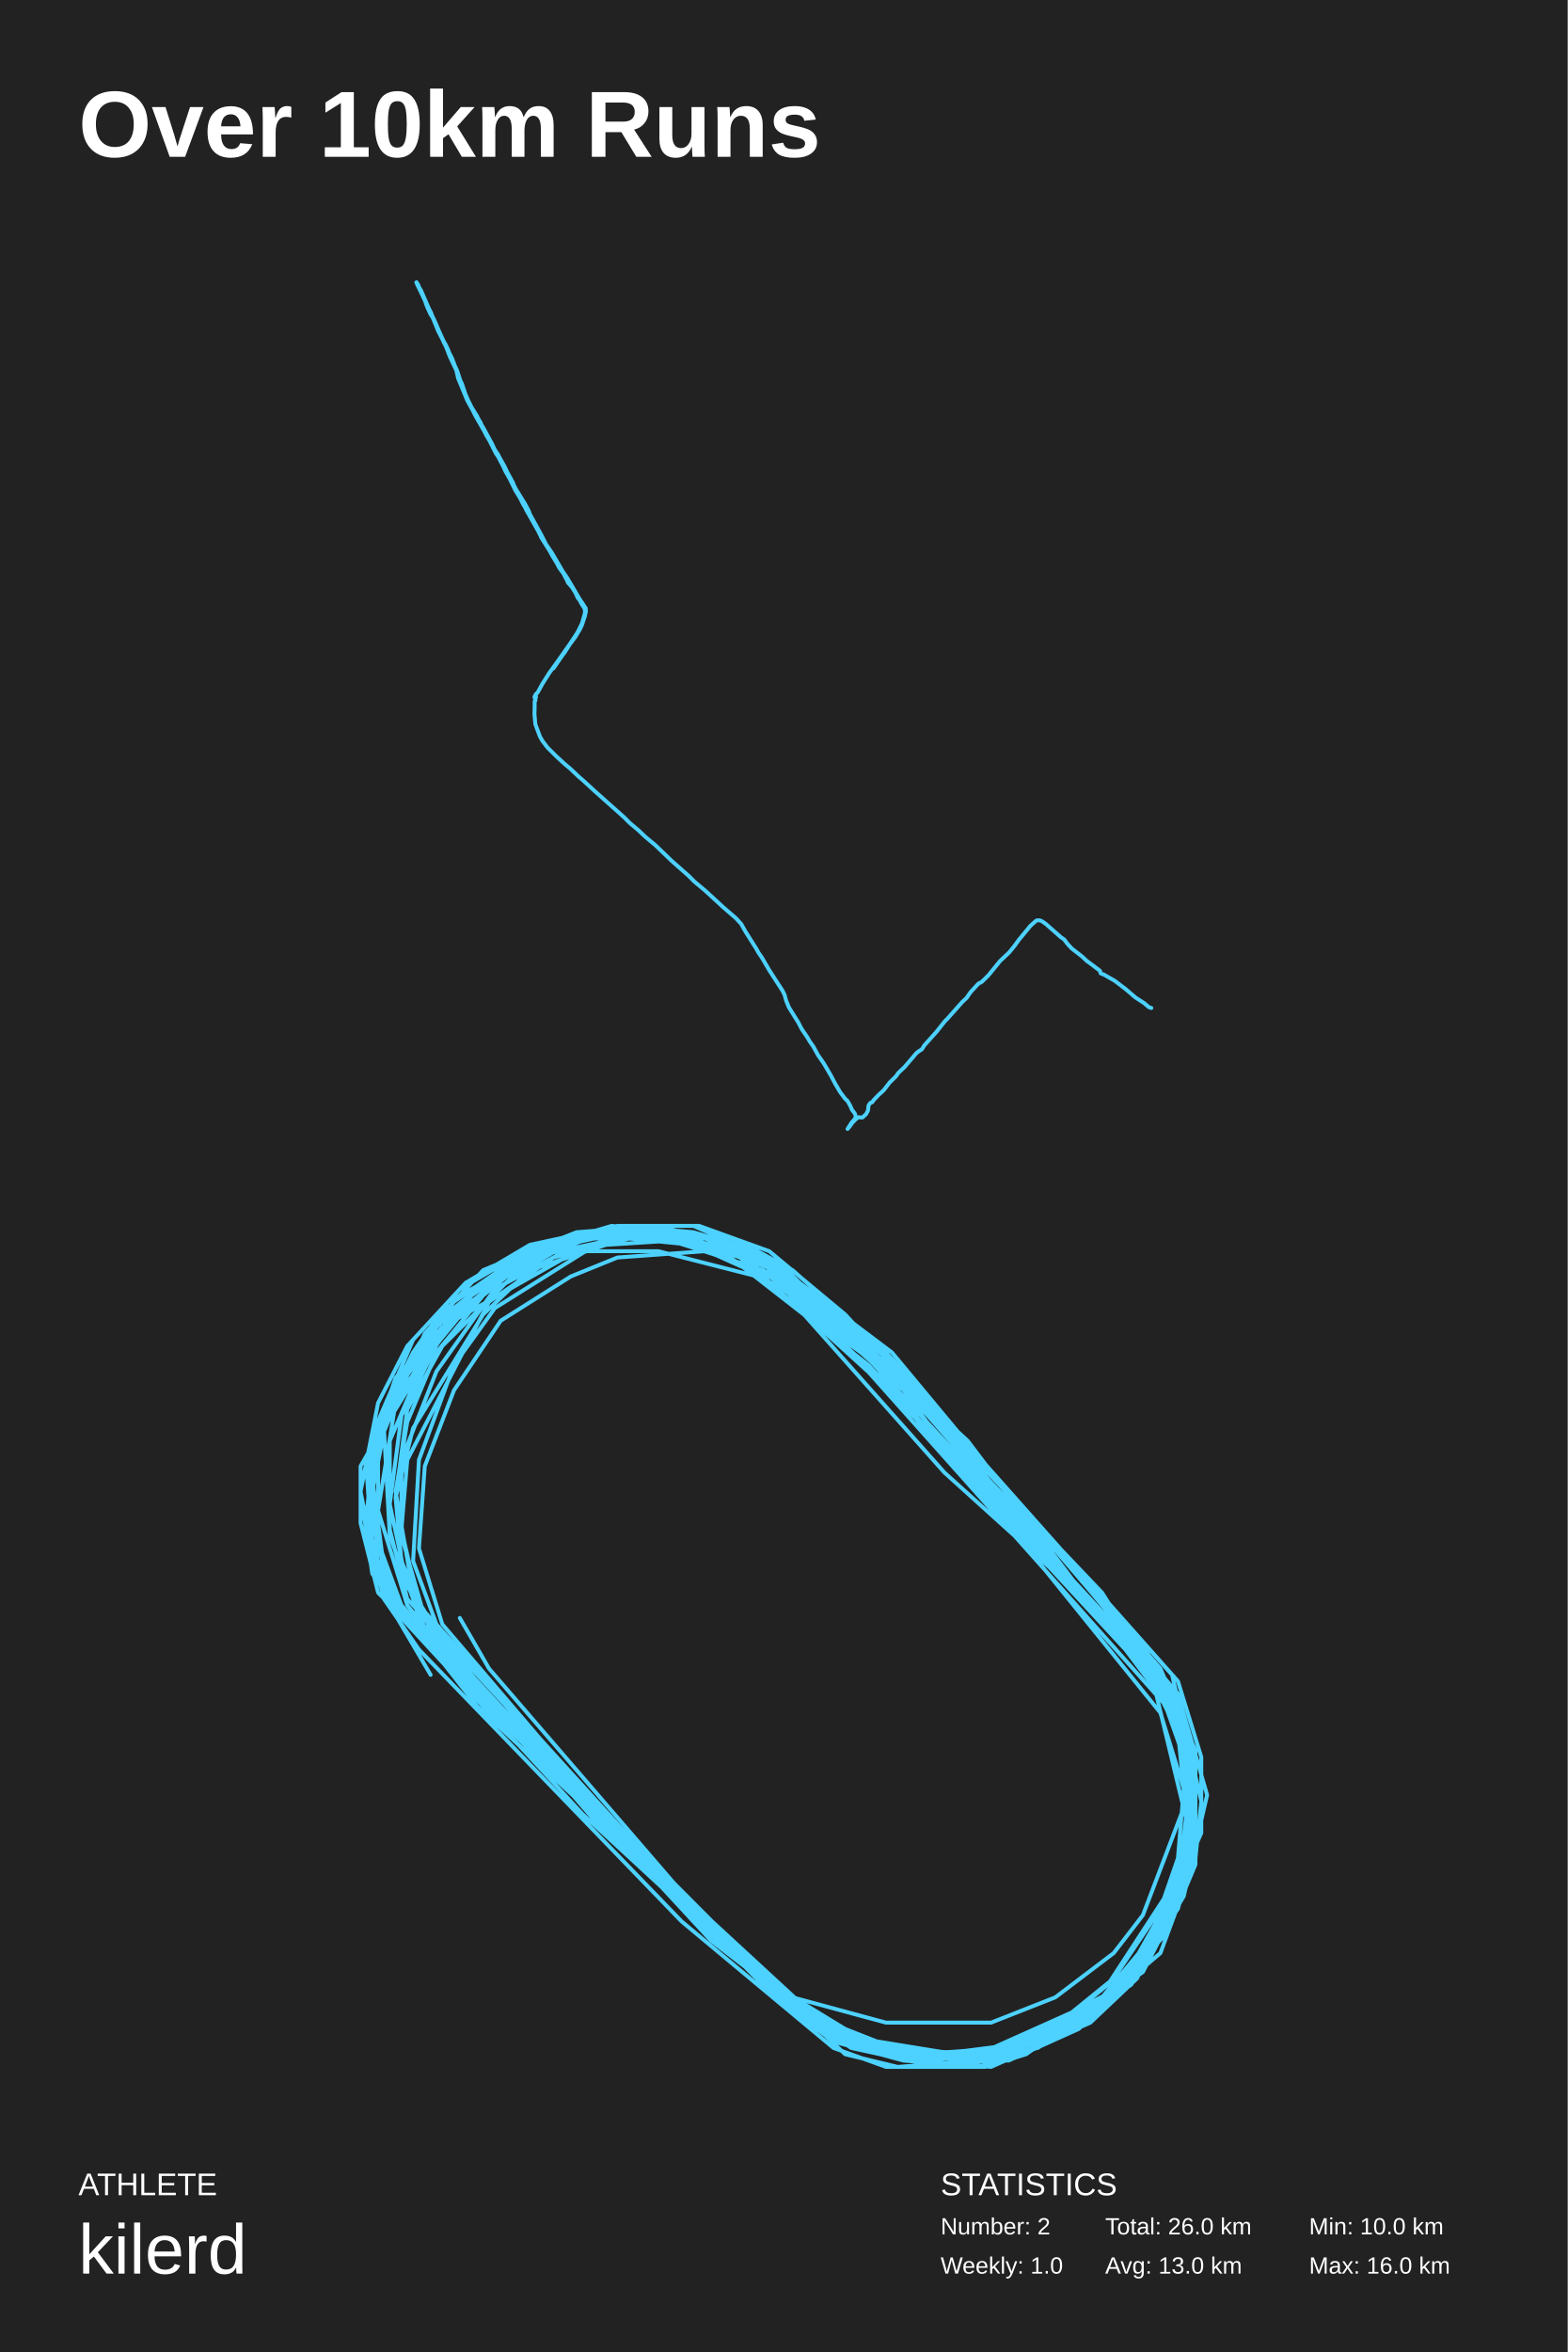
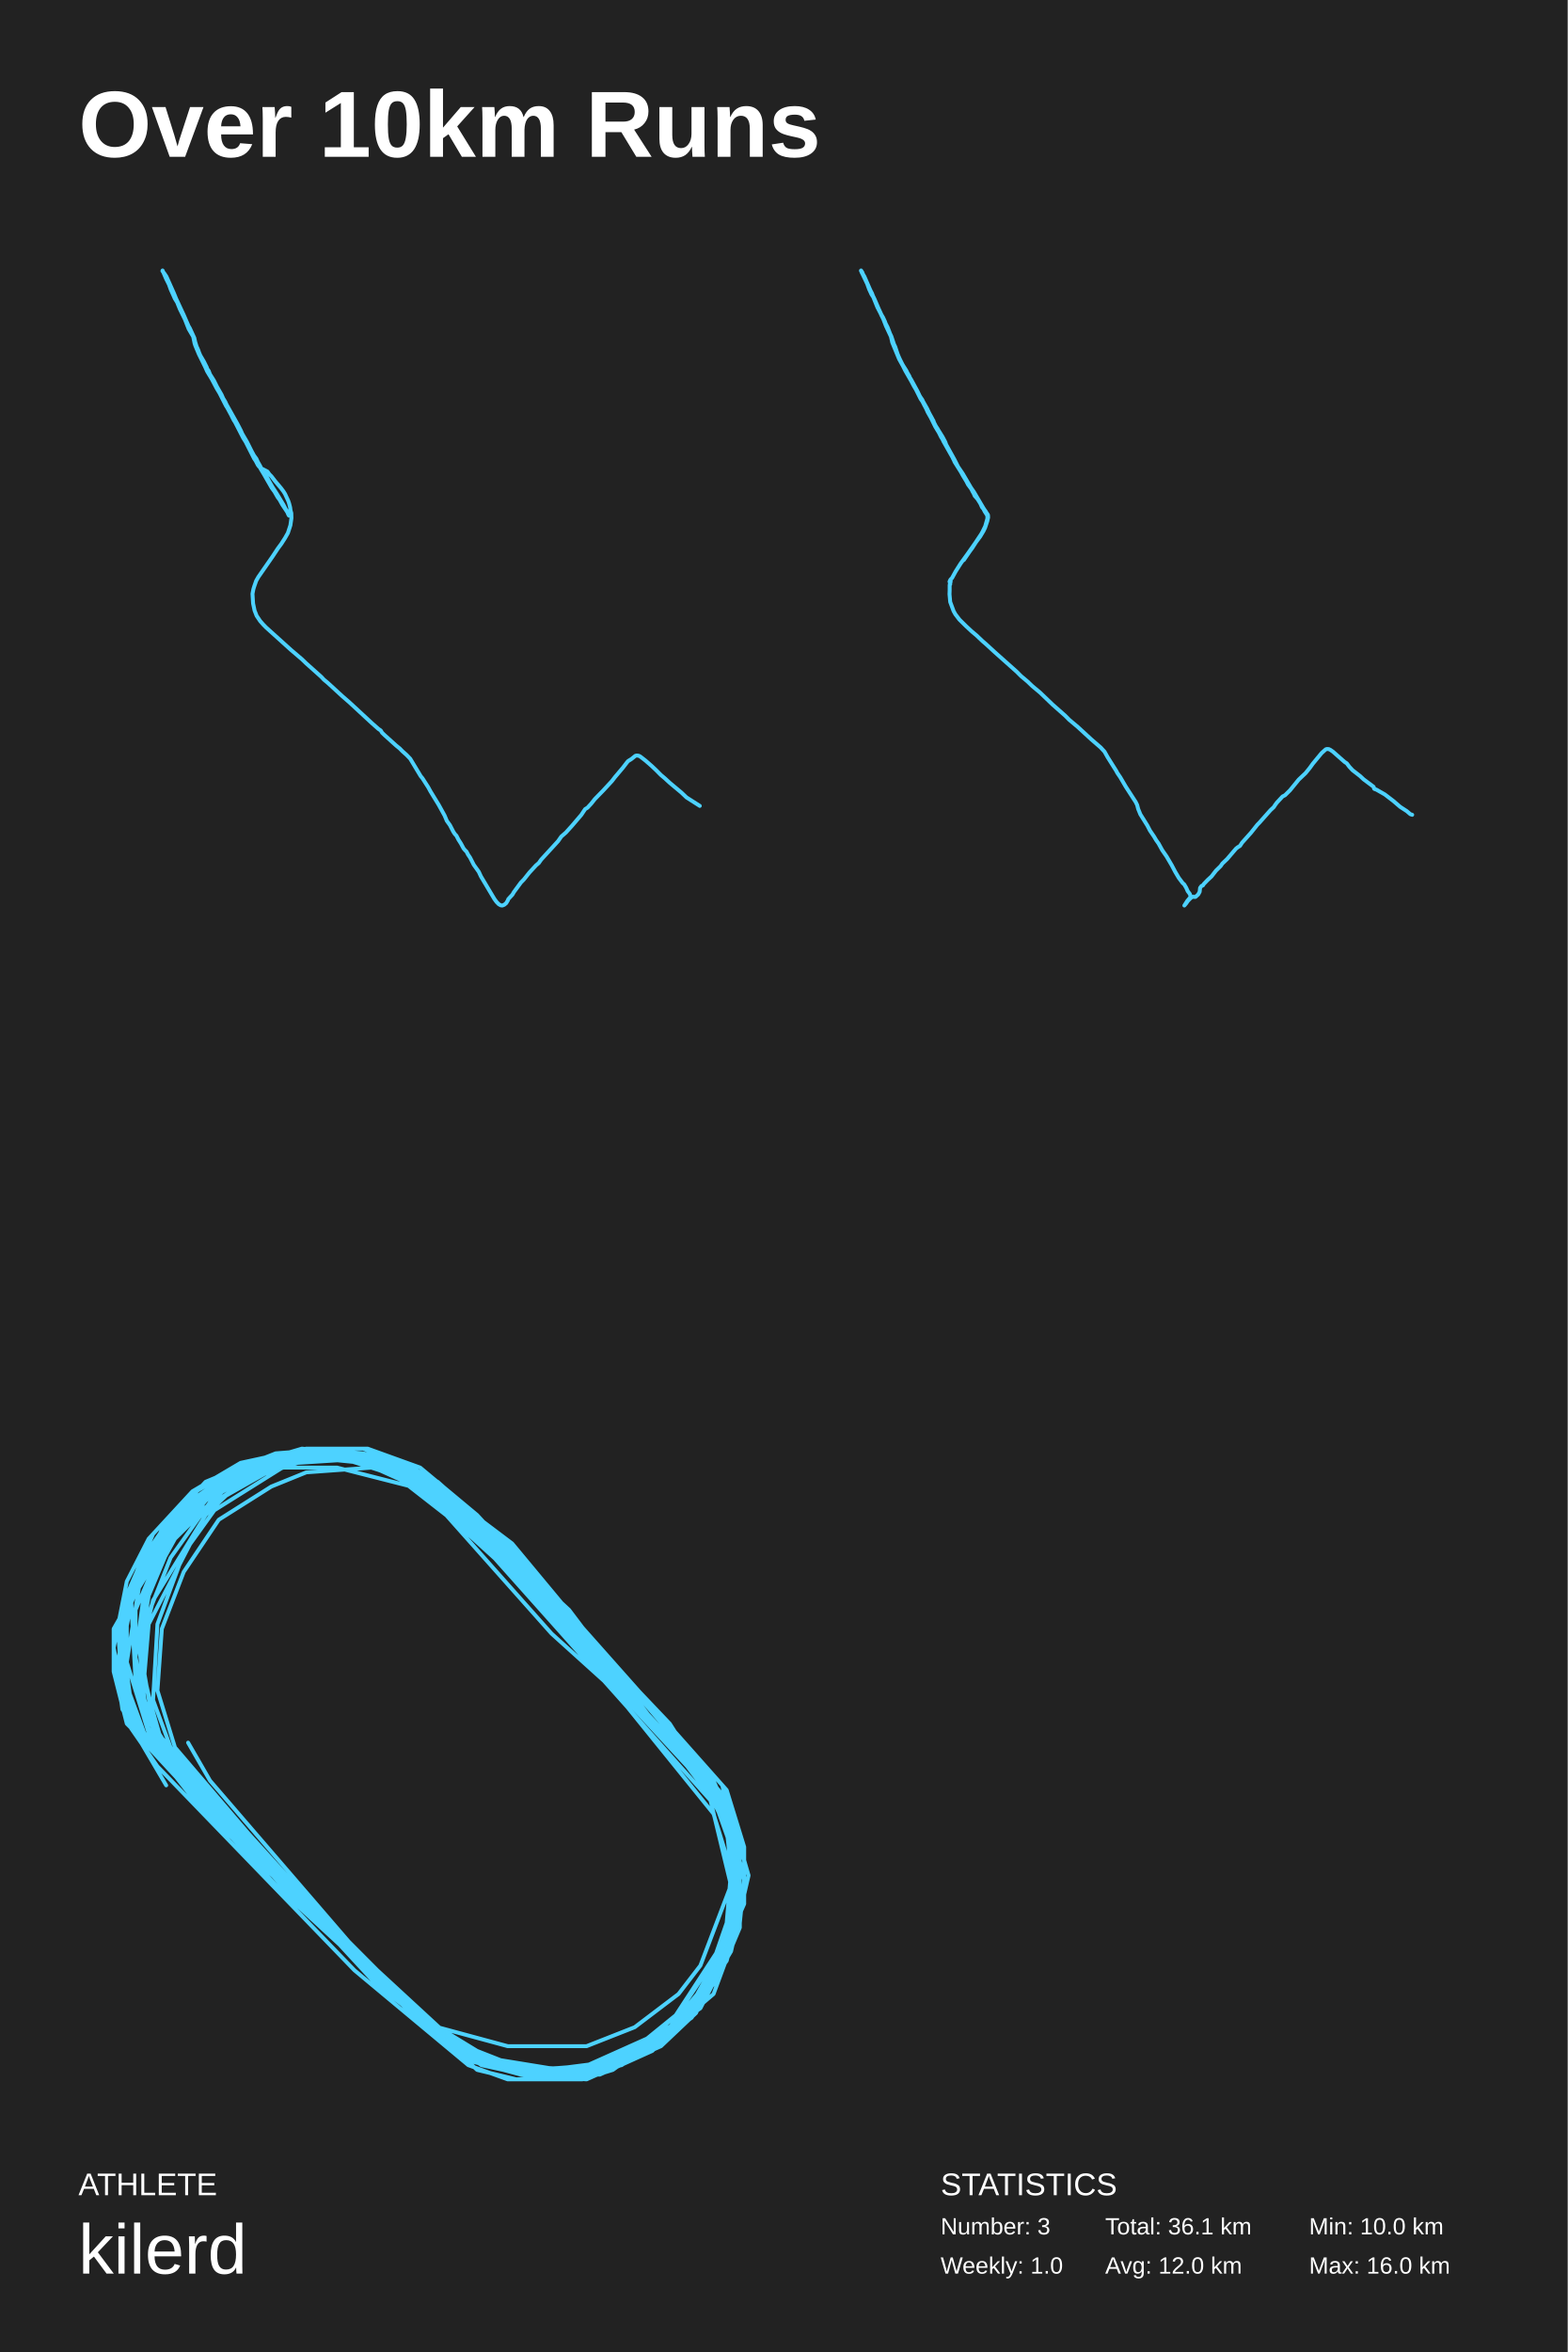
<svg xmlns="http://www.w3.org/2000/svg" baseProfile="full" height="300mm" version="1.1" viewBox="0,0,200,300" width="200mm">
  <defs />
  <rect fill="#222222" height="300" width="200" x="0" y="0" />
  <text fill="#FFFFFF" style="font-size:12px; font-family:Arial; font-weight:bold;" x="10" y="20">Over 10km Runs</text>
  <text fill="#FFFFFF" style="font-size:4px; font-family:Arial" x="10" y="280">ATHLETE</text>
  <text fill="#FFFFFF" style="font-size:9px; font-family:Arial" x="10" y="290">kilerd</text>
  <text fill="#FFFFFF" style="font-size:4px; font-family:Arial" x="120" y="280">STATISTICS</text>
-   <text fill="#FFFFFF" style="font-size:3px; font-family:Arial" x="120" y="285">Number: 2</text>
+   <text fill="#FFFFFF" style="font-size:3px; font-family:Arial" x="120" y="285">Number: 3</text>
  <text fill="#FFFFFF" style="font-size:3px; font-family:Arial" x="120" y="290">Weekly: 1.0</text>
-   <text fill="#FFFFFF" style="font-size:3px; font-family:Arial" x="141" y="285">Total: 26.0 km</text>
-   <text fill="#FFFFFF" style="font-size:3px; font-family:Arial" x="141" y="290">Avg: 13.0 km</text>
+   <text fill="#FFFFFF" style="font-size:3px; font-family:Arial" x="141" y="285">Total: 36.1 km</text>
+   <text fill="#FFFFFF" style="font-size:3px; font-family:Arial" x="141" y="290">Avg: 12.0 km</text>
  <text fill="#FFFFFF" style="font-size:3px; font-family:Arial" x="167" y="285">Min: 10.0 km</text>
  <text fill="#FFFFFF" style="font-size:3px; font-family:Arial" x="167" y="290">Max: 16.0 km</text>
-   <polyline fill="none" points="146.886,128.57 146.564,128.462 145.969,127.952 144.854,127.228 143.664,126.208 142.227,125.108 140.814,124.303 140.443,124.168 140.393,124.115 140.343,123.846 140.294,123.793 138.609,122.531 138.039,121.995 136.725,120.975 136.18,120.384 135.759,119.821 135.387,119.579 133.405,117.835 132.984,117.54 132.711,117.406 132.414,117.379 132.191,117.432 131.472,118.076 129.985,119.875 129.465,120.599 128.746,121.485 127.581,122.585 126.094,124.41 125.252,125.242 124.831,125.457 123.864,126.503 123.567,126.906 123.344,127.255 122.774,127.791 120.89,129.911 120.543,130.26 119.478,131.602 117.941,133.319 117.595,133.856 117.198,134.098 116.901,134.339 115.414,136.084 114.596,136.862 114.299,137.291 113.506,138.069 112.737,139.062 112.093,139.653 111.449,140.324 111.275,140.592 111.077,140.646 111.003,140.726 110.805,140.994 110.73,141.665 110.482,142.122 110.036,142.524 109.937,142.551 109.59,142.497 109.219,142.712 108.723,143.222 108.426,143.651 108.128,144.0 108.624,143.222 109.144,142.605 109.169,142.363 109.045,142.014 108.698,141.558 108.45,140.994 108.103,140.404 107.831,140.163 107.186,139.304 106.567,138.257 105.972,137.13 105.105,135.654 104.361,134.581 103.742,133.454 103.321,132.863 102.974,132.273 102.28,131.253 101.834,130.394 100.644,128.489 100.273,127.577 100.099,126.906 99.851,126.396 98.166,123.793 97.225,122.182 96.729,121.458 96.531,121.082 95.093,118.801 94.548,117.835 93.879,117.11 92.293,115.742 89.988,113.621 88.576,112.441 87.857,111.716 85.726,109.837 83.57,107.771 82.282,106.697 81.439,105.892 80.349,104.98 79.63,104.255 75.863,100.9 74.376,99.532 73.782,99.022 72.766,98.056 71.997,97.411 71.006,96.499 69.866,95.372 69.172,94.459 68.875,93.922 68.305,92.393 68.28,92.178 68.181,91.051 68.206,90.38 68.206,89.494 68.305,89.36 68.231,89.333 68.33,89.091 68.379,88.823 68.231,89.038 68.181,88.93 68.231,88.796 68.355,88.555 68.602,88.313 69.222,87.186 70.089,85.817 72.097,83.053 73.683,80.664 74.302,79.402 74.624,78.409 74.649,78.114 74.599,77.658 74.153,76.96 73.955,76.557 73.707,76.262 73.435,75.645 72.964,74.893 72.468,74.33 72.295,73.927 72.097,73.578 71.898,73.176 71.328,72.397 71.056,71.86 70.585,71.001 69.049,68.559 68.825,68.022 67.14,65.043 66.769,64.211 66.025,63.003 65.728,62.305 64.464,60.077 64.241,59.567 63.572,58.279 63.275,57.849 62.482,56.266 62.085,55.595 61.639,54.736 61.342,53.957 59.88,51.461 58.566,48.348 58.318,47.328 57.401,45.288 57.203,44.697 56.881,43.999 56.485,43.328 55.419,40.859 54.948,39.892 53.709,37.047 53.114,36.027 54.477,38.899 54.998,39.892 55.32,40.778 55.939,42.093 56.584,43.596 57.426,45.234 57.897,46.388 58.269,47.166 58.69,48.616 59.458,50.495 60.45,52.615 61.664,54.575 62.729,56.534 63.126,57.366 63.547,58.037 64.365,59.487 64.96,60.748 65.43,61.527 65.554,61.876 65.827,62.412 66.992,64.291 67.463,65.177 67.611,65.607 69.049,68.21 69.643,69.391 70.411,70.518 71.824,72.934 72.344,73.685 73.955,76.423 74.723,77.577 74.748,78.007 74.599,78.651 74.228,79.751 73.955,80.315 73.41,81.227 72.691,82.194 72.072,83.16 71.601,83.804 70.61,85.253 71.105,84.421 73.311,81.281 73.93,80.208 74.228,79.59 74.624,78.195 74.624,77.577 74.352,77.148 73.98,76.45 73.608,75.94 72.914,74.786 72.543,74.303 72.295,73.766 71.378,72.397 70.436,70.84 69.941,69.928 69.346,69.015 68.825,68.076 68.082,66.492 67.463,65.526 67.016,64.587 65.777,62.386 65.43,61.634 64.96,60.883 63.795,58.601 63.052,57.313 62.482,56.212 61.912,55.246 61.193,53.823 60.673,52.991 59.607,51.059 58.442,48.24 58.219,47.247 57.377,45.449 56.931,44.294 56.485,43.355 55.915,42.254 55.221,40.536 54.923,40.08 54.502,39.167 53.982,37.718 53.56,36.939 53.362,36.349 53.139,36.0 53.263,36.376 53.66,37.074 54.948,39.839 55.592,41.449 55.989,42.201 57.03,44.455 57.649,45.663 58.368,47.515 59.359,50.28 60.053,51.783 61.168,53.689 61.788,54.977 63.175,57.447 63.547,57.984 63.721,58.359 64.216,59.218 64.687,60.185 65.207,61.124 65.728,62.278 66.174,62.949 66.521,63.674 69.049,68.237 69.47,69.149 70.015,70.035 70.337,70.438 71.774,72.88 72.617,74.195 73.583,75.833 74.401,77.121 74.302,76.906 74.104,76.718 73.881,76.369 73.435,75.564 71.997,73.283 71.651,72.639 68.875,68.156 68.503,67.351 67.463,65.472 66.744,64.318 66.372,63.567 65.753,62.547 64.538,60.077 63.869,58.869 63.275,57.608 60.648,53.018 59.657,51.032 59.235,49.931 58.64,48.67 58.145,46.979 58.294,47.22 58.74,48.562 58.938,48.965 59.384,50.307 59.731,51.085 60.202,52.025 60.846,53.045 61.119,53.635 60.821,53.233 60.45,52.508" stroke="#4dd2ff" stroke-linecap="round" stroke-linejoin="round" stroke-width="0.5" />
-   <polyline fill="none" points="58.662,206.371 62.386,212.823 93.669,249.117 104.841,258.796 110.8,261.216 122.717,262.829 133.145,259.603 142.083,252.344 148.041,243.472 151.766,234.6 151.766,227.341 149.531,216.856 142.083,205.564 113.779,175.722 99.628,162.817 89.945,159.591 78.772,160.398 72.814,162.817 63.876,168.463 57.917,177.335 54.193,187.014 53.448,197.499 56.428,207.177 83.986,239.439 107.821,262.022 114.524,263.635 124.952,262.829 145.062,252.344 153.255,233.793 153.255,224.115 150.276,214.436 113.034,172.496 98.883,162.011 89.945,158.784 80.262,157.978 70.579,160.398 62.386,166.043 51.959,186.207 51.214,195.079 54.193,207.984 87.71,244.278 105.586,259.603 119.738,262.022 132.4,260.409 138.359,257.183 148.786,246.698 152.51,237.826 152.51,228.954 150.276,220.888 145.807,212.016 107.821,168.463 95.159,158.784 85.476,157.171 77.283,157.978 63.131,166.85 57.917,174.109 53.448,186.207 52.703,199.112 55.683,207.177 81.752,237.826 101.117,254.763 113.034,257.989 126.441,257.989 134.634,254.763 142.083,249.117 145.807,244.278 151.021,230.567 152.51,224.921 150.276,219.275 123.462,183.787 98.138,160.398 89.945,157.978 77.283,158.784 67.6,162.011 61.641,167.656 52.703,182.174 50.469,191.046 51.214,199.112 54.193,208.79 98.883,253.957 110.055,260.409 121.972,263.635 131.655,260.409 142.083,253.957 151.021,241.859 154.0,228.954 150.276,216.049 113.779,173.302 101.117,162.011 95.159,158.784 86.221,157.171 73.559,157.978 65.366,162.817 56.428,171.689 51.959,179.755 50.469,191.046 51.214,199.112 54.938,207.984 76.538,232.987 99.628,254.763 107.076,259.603 116.014,262.829 124.952,262.022 137.614,257.183 144.317,252.344 151.766,236.213 152.51,227.341 150.276,218.469 145.807,210.403 115.269,174.915 98.883,162.011 90.69,157.978 82.497,157.171 72.069,159.591 63.131,164.43 55.683,174.915 51.214,186.207 51.214,195.886 54.193,206.371 66.855,221.695 87.71,244.278 107.076,260.409 116.014,262.829 125.697,262.022 135.379,258.796 142.828,253.15 148.786,245.891 152.51,237.019 152.51,227.341 150.276,217.662 124.207,189.433 115.269,177.335 98.883,162.817 87.71,158.784 79.517,157.171 68.345,159.591 61.641,165.237 55.683,172.496 51.959,181.368 50.469,190.24 52.703,203.144 57.172,210.403 75.793,231.374 107.076,260.409 116.759,262.829 124.952,262.022 133.145,259.603 140.593,254.763 147.297,246.698 151.021,237.826 152.51,224.921 150.276,217.662 148.041,213.63 116.014,179.755 97.393,162.817 88.455,158.784 80.262,157.978 70.579,159.591 63.131,163.624 56.428,170.076 51.214,180.561 49.724,191.853 51.959,202.338 56.428,209.597 86.221,241.859 107.821,260.409 120.483,262.022 129.421,261.216 138.359,257.183 145.062,250.731 149.531,243.472 151.766,232.987 151.021,222.502 149.531,216.856 117.503,180.561 94.414,160.398 86.221,157.171 78.028,156.365 69.834,158.784 57.917,167.656 48.979,182.174 49.724,195.886 52.703,203.951 97.393,253.15 106.331,258.796 113.779,262.022 123.462,262.829 132.4,260.409 141.338,253.15 150.276,239.439 152.51,228.954 151.021,220.082 143.572,210.403 118.993,183.787 108.566,170.076 100.372,162.011 93.669,157.978 75.793,157.171 67.6,160.398 60.152,166.043 54.193,173.302 49.724,183.787 49.724,195.079 51.959,203.951 84.731,239.439 104.841,257.989 116.014,262.022 124.207,262.829 132.4,261.216 142.083,254.763 150.276,240.246 151.766,228.147 150.276,219.275 108.566,172.496 97.393,162.011 84.731,157.978 78.772,157.978 67.6,160.398 60.152,165.237 50.469,178.948 48.234,192.659 51.959,204.758 57.917,212.016 98.883,253.15 107.821,259.603 115.269,262.022 128.676,262.829 137.614,258.796 144.317,252.344 149.531,245.085 151.766,235.406 151.766,226.534 148.041,215.243 113.034,176.528 101.117,165.237 91.434,159.591 83.241,156.365 73.559,157.978 66.11,161.204 57.172,168.463 50.469,177.335 46.745,187.014 47.49,198.305 51.959,207.177 97.393,253.15 104.841,258.796 118.248,262.829 127.931,262.022 139.103,256.376 145.807,250.731 149.531,243.472 151.766,233.793 147.297,215.243 142.828,207.984 120.483,187.82 101.117,166.043 90.69,158.784 81.752,157.171 71.324,157.978 63.876,162.011 54.938,169.27 49.724,178.948 47.49,190.24 48.979,200.725 52.703,207.984 81.007,237.019 100.372,255.57 107.821,260.409 116.014,262.022 130.166,261.216 136.869,258.796 146.552,249.924 151.021,239.439 151.766,230.567 151.766,221.695 148.041,213.63 107.076,169.27 93.669,159.591 85.476,157.978 75.048,157.978 64.621,162.011 55.683,170.883 49.724,179.755 47.49,188.627 48.979,199.918 51.214,205.564 95.903,251.537 107.821,258.796 116.014,262.022 124.952,262.022 138.359,257.183 145.062,250.731 150.276,243.472 151.766,237.826 152.51,226.534 150.276,217.662 115.269,175.722 95.903,159.591 83.986,156.365 73.559,157.171 65.366,160.398 55.683,169.27 50.469,177.335 47.49,187.014 48.234,199.918 51.959,207.177 98.883,254.763 106.331,260.409 115.269,262.829 126.441,263.635 139.103,257.989 145.062,252.344 151.766,237.019 151.021,221.695 148.786,214.436 129.421,191.046 107.821,167.656 98.138,159.591 89.2,156.365 79.517,156.365 67.6,160.398 55.683,170.076 46.0,187.014 46.0,194.272 48.234,203.144 95.903,250.731 104.841,257.989 121.228,263.635 142.828,253.957 145.807,249.924 150.276,237.019 151.021,228.147 148.041,218.469 121.972,186.207 95.903,159.591 88.455,156.365 78.772,156.365 67.6,158.784 59.407,163.624 51.959,171.689 48.234,178.948 46.0,190.24 47.49,200.725 52.703,207.984 84.731,240.246 99.628,253.957 107.076,259.603 121.972,262.022 133.145,260.409 140.593,255.57 146.552,248.311 151.766,237.019 152.51,225.728 150.276,216.856 145.062,208.79 124.207,185.4 96.648,160.398 89.945,157.978 76.538,157.171 68.345,158.784 58.662,164.43 52.703,170.883 47.49,182.981 46.0,190.24 48.234,201.531 60.897,217.662 103.352,257.183 112.29,261.216 124.952,262.022 132.4,259.603 142.083,253.957 147.297,246.698 151.766,235.406 150.276,220.888 147.297,212.823 113.779,172.496 96.648,159.591 88.455,157.171 79.517,156.365 70.579,158.784 57.172,166.043 52.703,172.496 47.49,182.981 46.745,195.079 48.979,203.951 53.448,210.403 86.966,245.085 106.331,261.216 113.034,263.635 125.697,263.635 130.91,262.022 142.083,253.957 148.041,246.698 151.766,235.406 152.51,226.534 148.786,216.049 140.593,203.144 115.269,176.528 96.648,162.817 83.986,159.591 73.559,159.591 56.428,169.27 50.469,175.722 47.49,184.594 47.49,198.305 50.469,205.564 97.393,253.15 106.331,259.603 115.269,262.829 124.952,263.635 133.89,260.409 144.317,253.15 151.021,241.859 152.51,232.987 152.51,223.308 148.041,212.823 125.697,187.014 96.648,159.591 87.71,157.171 78.028,157.171 68.345,159.591 57.172,168.463 51.214,175.722 48.234,183.787 46.745,196.692 49.724,204.758 74.303,231.374 99.628,254.763 108.566,261.216 119.738,263.635 126.441,262.829 137.614,257.989 148.041,249.117 152.51,237.019 153.255,229.76 149.531,213.63 130.166,191.853 103.352,165.237 95.159,159.591 86.966,157.978 75.793,157.171 66.11,160.398 57.917,166.043 51.959,174.109 48.234,183.787 48.234,196.692 51.214,204.758 90.69,247.504 106.331,259.603 117.503,262.022 127.931,261.216 137.614,257.183 145.807,251.537 149.531,244.278 151.766,230.567 151.021,224.115 147.297,213.63 110.8,174.109 92.179,159.591 82.497,157.171 71.324,157.978 61.641,162.011 54.193,170.076 47.49,186.207 46.745,193.466 49.724,204.758 54.938,213.63" stroke="#4dd2ff" stroke-linecap="round" stroke-linejoin="round" stroke-width="0.5" />
+   <polyline fill="none" points="89.277,102.793 87.576,101.708 86.934,101.094 85.441,99.846 84.817,99.273 84.307,98.843 83.721,98.25 83.136,97.698 82.361,97.022 81.756,96.552 81.605,96.449 81.435,96.388 81.227,96.367 81.057,96.408 80.547,96.818 80.15,97.063 80.018,97.206 79.451,97.943 78.449,99.13 78.072,99.621 76.957,100.828 75.88,101.933 75.426,102.506 75.067,102.895 74.954,103.018 74.651,103.202 74.16,103.939 73.008,105.289 72.195,106.19 71.609,106.701 71.194,107.295 69.039,109.648 68.737,110.078 68.378,110.384 67.547,111.285 66.829,112.185 66.451,112.574 65.563,113.781 65.374,114.109 64.845,114.682 64.788,114.845 64.58,115.193 64.334,115.398 64.089,115.5 63.9,115.48 63.635,115.336 63.352,115.05 63.068,114.661 61.349,111.776 61.084,111.203 60.442,110.303 59.97,109.382 59.705,108.993 59.516,108.625 59.327,108.441 59.138,108.215 58.798,107.581 58.496,107.11 58.231,106.599 58.023,106.374 57.834,106.087 57.4,105.248 57.003,104.696 56.72,104.021 55.964,102.65 54.924,100.951 54.622,100.399 53.885,99.253 53.677,99.007 52.336,96.777 51.863,96.286 51.334,95.815 50.994,95.467 50.541,95.099 49.086,93.789 48.746,93.462 48.575,93.175 48.273,92.971 47.461,92.254 44.607,89.614 43.644,88.775 41.792,87.077 41.32,86.688 40.998,86.34 39.052,84.601 38.523,84.089 37.106,82.882 33.931,80.017 33.61,79.689 33.194,79.219 32.741,78.543 32.476,77.868 32.287,76.968 32.212,75.74 32.325,75.146 32.439,74.778 32.684,74.082 32.949,73.611 34.782,70.971 35.443,69.969 35.897,69.355 36.369,68.618 36.728,67.983 37.049,67.001 37.181,66.08 37.163,65.446 37.068,65.118 37.011,64.709 36.879,64.197 36.766,63.87 36.369,63.01 36.18,62.703 35.859,62.273 35.103,61.373 34.63,60.759 34.366,60.493 34.12,60.145 33.364,59.756 33.062,59.531 32.892,59.306 32.628,58.794 32.42,58.487 31.343,56.359 31.021,55.847 30.02,53.903 29,52.02 28.83,51.754 28.017,50.157 27.639,49.523 27.034,48.377 26.43,47.374 26.165,46.78 25.372,45.164 24.918,44.079 24.824,43.792 24.654,42.953 24.068,41.95 23.577,40.702 22.953,39.433 22.594,38.553 22.311,38.102 21.781,36.915 21.555,36.281 21.196,35.564 20.742,34.5 20.723,34.561 20.78,34.643 20.988,34.909 21.233,35.278 22.178,37.386 22.462,38.082 23.444,40.19 24.049,41.582 24.219,41.868 24.559,42.605 24.786,43.096 24.899,43.608 25.069,44.161 25.315,44.713 25.391,44.959 25.561,45.348 26.014,46.125 26.373,46.842 26.449,47.067 26.619,47.292 26.789,47.742 27.28,48.52 27.677,49.318 28.263,50.342 28.471,50.812 28.735,51.242 28.905,51.611 30.284,54.067 30.719,54.906 30.908,55.335 31.494,56.338 32.08,57.505 32.401,58.098 32.703,58.508 32.892,58.917 33.194,59.449 33.516,60.145 33.988,60.779 34.763,62.13 35.311,62.969 36.161,64.381 36.463,64.975 36.709,65.323 36.917,65.691 36.917,65.773 36.879,65.773 36.822,65.712 36.652,65.323 36.01,64.361 35.67,63.747 35.424,63.42 35.027,62.724 34.668,62.233 33.648,60.452 33.251,59.797 33.1,59.49 32.798,59.06 32.231,58.078 32.061,57.669 31.664,56.932 30.436,54.701 30.19,54.128 29.85,53.637 29.585,53.125 29.529,52.92 29.245,52.47 29.207,52.368" stroke="#4dd2ff" stroke-linecap="round" stroke-linejoin="round" stroke-width="0.5" />
+   <polyline fill="none" points="180.164,103.927 179.923,103.847 179.477,103.464 178.64,102.921 177.748,102.156 176.67,101.331 175.611,100.727 175.332,100.626 175.295,100.586 175.258,100.385 175.22,100.344 173.957,99.399 173.529,98.996 172.544,98.231 172.135,97.788 171.819,97.366 171.54,97.184 170.054,95.876 169.738,95.655 169.533,95.554 169.31,95.534 169.143,95.574 168.604,96.057 167.489,97.406 167.098,97.949 166.559,98.614 165.686,99.439 164.571,100.807 163.939,101.431 163.623,101.592 162.898,102.377 162.675,102.679 162.508,102.941 162.08,103.343 160.668,104.933 160.408,105.195 159.608,106.202 158.456,107.49 158.196,107.892 157.899,108.073 157.675,108.254 156.56,109.563 155.947,110.146 155.724,110.468 155.129,111.052 154.553,111.797 154.07,112.24 153.587,112.743 153.457,112.944 153.308,112.984 153.252,113.045 153.103,113.246 153.048,113.749 152.862,114.091 152.527,114.393 152.453,114.413 152.193,114.373 151.914,114.534 151.542,114.916 151.319,115.238 151.096,115.5 151.468,114.916 151.858,114.453 151.877,114.272 151.784,114.011 151.524,113.669 151.338,113.246 151.078,112.803 150.873,112.622 150.39,111.978 149.925,111.193 149.479,110.348 148.829,109.241 148.271,108.436 147.806,107.59 147.49,107.147 147.23,106.705 146.71,105.94 146.375,105.296 145.483,103.867 145.204,103.182 145.074,102.679 144.888,102.297 143.625,100.344 142.918,99.137 142.547,98.593 142.398,98.312 141.32,96.601 140.911,95.876 140.409,95.333 139.22,94.306 137.491,92.716 136.432,91.83 135.893,91.287 134.295,89.878 132.678,88.328 131.711,87.523 131.079,86.919 130.261,86.235 129.723,85.691 126.897,83.175 125.782,82.149 125.336,81.766 124.574,81.042 123.998,80.559 123.255,79.874 122.4,79.029 121.879,78.344 121.656,77.942 121.229,76.794 121.21,76.633 121.136,75.788 121.154,75.285 121.154,74.621 121.229,74.52 121.173,74.5 121.247,74.319 121.285,74.117 121.173,74.278 121.136,74.198 121.173,74.097 121.266,73.916 121.452,73.735 121.916,72.889 122.567,71.863 124.072,69.789 125.262,67.998 125.727,67.052 125.968,66.307 125.987,66.086 125.95,65.743 125.615,65.22 125.466,64.918 125.281,64.697 125.076,64.234 124.723,63.67 124.351,63.247 124.221,62.945 124.072,62.684 123.924,62.382 123.496,61.798 123.292,61.395 122.939,60.751 121.786,58.919 121.619,58.517 120.355,56.282 120.076,55.658 119.519,54.752 119.296,54.229 118.348,52.558 118.181,52.175 117.679,51.209 117.456,50.887 116.861,49.699 116.564,49.196 116.229,48.552 116.006,47.968 114.91,46.096 113.925,43.761 113.739,42.996 113.051,41.466 112.902,41.023 112.661,40.499 112.363,39.996 111.564,38.144 111.211,37.419 110.282,35.285 109.836,34.52 110.858,36.674 111.248,37.419 111.49,38.084 111.955,39.07 112.438,40.197 113.07,41.425 113.423,42.291 113.702,42.875 114.018,43.962 114.594,45.371 115.337,46.962 116.248,48.431 117.047,49.901 117.344,50.525 117.66,51.028 118.274,52.115 118.72,53.061 119.073,53.645 119.166,53.907 119.37,54.309 120.244,55.718 120.597,56.383 120.708,56.705 121.786,58.658 122.232,59.543 122.809,60.389 123.868,62.2 124.258,62.764 125.466,64.817 126.043,65.683 126.061,66.005 125.95,66.488 125.671,67.313 125.466,67.736 125.057,68.421 124.518,69.145 124.054,69.87 123.701,70.353 122.957,71.44 123.329,70.816 124.983,68.461 125.448,67.656 125.671,67.193 125.968,66.146 125.968,65.683 125.764,65.361 125.485,64.838 125.206,64.455 124.686,63.589 124.407,63.227 124.221,62.825 123.533,61.798 122.827,60.63 122.455,59.946 122.009,59.261 121.619,58.557 121.062,57.369 120.597,56.644 120.262,55.94 119.333,54.289 119.073,53.726 118.72,53.162 117.846,51.451 117.289,50.484 116.861,49.659 116.434,48.934 115.895,47.867 115.504,47.243 114.705,45.794 113.832,43.68 113.664,42.935 113.032,41.586 112.698,40.721 112.363,40.016 111.936,39.191 111.416,37.902 111.193,37.56 110.877,36.876 110.486,35.788 110.17,35.205 110.022,34.762 109.854,34.5 109.947,34.782 110.245,35.305 111.211,37.379 111.694,38.587 111.992,39.15 112.772,40.842 113.237,41.747 113.776,43.137 114.519,45.21 115.04,46.337 115.876,47.767 116.341,48.733 117.382,50.585 117.66,50.988 117.79,51.27 118.162,51.914 118.515,52.638 118.906,53.343 119.296,54.209 119.63,54.712 119.891,55.255 121.786,58.678 122.102,59.362 122.511,60.026 122.753,60.328 123.831,62.16 124.463,63.147 125.188,64.375 125.801,65.341 125.727,65.18 125.578,65.039 125.411,64.777 125.076,64.173 123.998,62.462 123.738,61.979 121.656,58.617 121.378,58.013 120.597,56.604 120.058,55.739 119.779,55.175 119.314,54.41 118.404,52.558 117.902,51.652 117.456,50.706 115.486,47.263 114.742,45.774 114.426,44.948 113.98,44.002 113.609,42.734 113.72,42.915 114.055,43.922 114.203,44.224 114.538,45.23 114.798,45.814 115.151,46.519 115.635,47.284 115.839,47.727 115.616,47.425 115.337,46.881" stroke="#4dd2ff" stroke-linecap="round" stroke-linejoin="round" stroke-width="0.5" />
+   <polyline fill="none" points="23.997,222.278 26.79,227.117 50.252,254.338 58.631,261.597 63.1,263.412 72.038,264.622 79.859,262.202 86.562,256.758 91.031,250.104 93.824,243.45 93.824,238.006 92.148,230.142 86.562,221.673 65.334,199.291 54.721,189.613 47.459,187.193 39.079,187.798 34.61,189.613 27.907,193.847 23.438,200.501 20.645,207.76 20.086,215.624 22.321,222.883 42.99,247.079 60.866,264.017 65.893,265.226 73.714,264.622 88.797,256.758 94.941,242.845 94.941,235.586 92.707,228.327 64.776,196.872 54.162,189.008 47.459,186.588 40.197,185.983 32.934,187.798 26.79,192.033 18.969,207.155 18.41,213.809 20.645,223.488 45.783,250.709 59.19,262.202 69.803,264.017 79.3,262.807 83.769,260.387 91.59,252.523 94.383,245.869 94.383,239.215 92.707,233.166 89.355,226.512 60.866,193.847 51.369,186.588 44.107,185.378 37.962,185.983 27.348,192.637 23.438,198.082 20.086,207.155 19.528,216.834 21.762,222.883 41.314,245.869 55.838,258.572 64.776,260.992 74.831,260.992 80.976,258.572 86.562,254.338 89.355,250.709 93.266,240.425 94.383,236.191 92.707,231.957 72.597,205.341 53.603,187.798 47.459,185.983 37.962,186.588 30.7,189.008 26.231,193.242 19.528,204.131 17.852,210.785 18.41,216.834 20.645,224.093 54.162,257.968 62.541,262.807 71.479,265.226 78.741,262.807 86.562,257.968 93.266,248.894 95.5,239.215 92.707,229.537 65.334,197.477 55.838,189.008 51.369,186.588 44.666,185.378 35.169,185.983 29.024,189.613 22.321,196.267 18.969,202.316 17.852,210.785 18.41,216.834 21.203,223.488 37.403,242.24 54.721,258.572 60.307,262.202 67.01,264.622 73.714,264.017 83.21,260.387 88.238,256.758 93.824,244.66 94.383,238.006 92.707,231.352 89.355,225.303 66.452,198.687 54.162,189.008 48.017,185.983 41.872,185.378 34.052,187.193 27.348,190.823 21.762,198.687 18.41,207.155 18.41,214.414 20.645,222.278 30.141,233.771 45.783,250.709 60.307,262.807 67.01,264.622 74.272,264.017 81.534,261.597 87.121,257.363 91.59,251.918 94.383,245.265 94.383,238.006 92.707,230.747 73.155,209.575 66.452,200.501 54.162,189.613 45.783,186.588 39.638,185.378 31.259,187.193 26.231,191.428 21.762,196.872 18.969,203.526 17.852,210.18 19.528,219.858 22.879,225.303 36.845,241.03 60.307,262.807 67.569,264.622 73.714,264.017 79.859,262.202 85.445,258.572 90.472,252.523 93.266,245.869 94.383,236.191 92.707,230.747 91.031,227.722 67.01,202.316 53.045,189.613 46.341,186.588 40.197,185.983 32.934,187.193 27.348,190.218 22.321,195.057 18.41,202.921 17.293,211.39 18.969,219.253 22.321,224.698 44.666,248.894 60.866,262.807 70.362,264.017 77.066,263.412 83.769,260.387 88.797,255.548 92.148,250.104 93.824,242.24 93.266,234.376 92.148,230.142 68.128,202.921 50.81,187.798 44.666,185.378 38.521,184.774 32.376,186.588 23.438,193.242 16.734,204.131 17.293,214.414 19.528,220.463 53.045,257.363 59.748,261.597 65.334,264.017 72.597,264.622 79.3,262.807 86.003,257.363 92.707,247.079 94.383,239.215 93.266,232.561 87.679,225.303 69.245,205.341 61.424,195.057 55.279,189.008 50.252,185.983 36.845,185.378 30.7,187.798 25.114,192.033 20.645,197.477 17.293,205.341 17.293,213.809 18.969,220.463 43.548,247.079 58.631,260.992 67.01,264.017 73.155,264.622 79.3,263.412 86.562,258.572 92.707,247.684 93.824,238.611 92.707,231.957 61.424,196.872 53.045,189.008 43.548,185.983 39.079,185.983 30.7,187.798 25.114,191.428 17.852,201.711 16.176,211.995 18.969,221.068 23.438,226.512 54.162,257.363 60.866,262.202 66.452,264.017 76.507,264.622 83.21,261.597 88.238,256.758 92.148,251.314 93.824,244.055 93.824,237.401 91.031,228.932 64.776,199.896 55.838,191.428 48.576,187.193 42.431,184.774 35.169,185.983 29.583,188.403 22.879,193.847 17.852,200.501 15.059,207.76 15.617,216.229 18.969,222.883 53.045,257.363 58.631,261.597 68.686,264.622 75.948,264.017 84.328,259.782 89.355,255.548 92.148,250.104 93.824,242.845 90.472,228.932 87.121,223.488 70.362,208.365 55.838,192.033 48.017,186.588 41.314,185.378 33.493,185.983 27.907,189.008 21.203,194.452 17.293,201.711 15.617,210.18 16.734,218.044 19.528,223.488 40.755,245.265 55.279,259.177 60.866,262.807 67.01,264.017 77.624,263.412 82.652,261.597 89.914,254.943 93.266,247.079 93.824,240.425 93.824,233.771 91.031,227.722 60.307,194.452 50.252,187.193 44.107,185.983 36.286,185.983 28.466,189.008 21.762,195.662 17.293,202.316 15.617,208.97 16.734,217.439 18.41,221.673 51.928,256.153 60.866,261.597 67.01,264.017 73.714,264.017 83.769,260.387 88.797,255.548 92.707,250.104 93.824,245.869 94.383,237.401 92.707,230.747 66.452,199.291 51.928,187.193 42.99,184.774 35.169,185.378 29.024,187.798 21.762,194.452 17.852,200.501 15.617,207.76 16.176,217.439 18.969,222.883 54.162,258.572 59.748,262.807 66.452,264.622 74.831,265.226 84.328,260.992 88.797,256.758 93.824,245.265 93.266,233.771 91.59,228.327 77.066,210.785 60.866,193.242 53.603,187.193 46.9,184.774 39.638,184.774 30.7,187.798 21.762,195.057 14.5,207.76 14.5,213.204 16.176,219.858 51.928,255.548 58.631,260.992 70.921,265.226 87.121,257.968 89.355,254.943 92.707,245.265 93.266,238.611 91.031,231.352 71.479,207.155 51.928,187.193 46.341,184.774 39.079,184.774 30.7,186.588 24.555,190.218 18.969,196.267 16.176,201.711 14.5,210.18 15.617,218.044 19.528,223.488 43.548,247.684 54.721,257.968 60.307,262.202 71.479,264.017 79.859,262.807 85.445,259.177 89.914,253.733 93.824,245.265 94.383,236.796 92.707,230.142 88.797,224.093 73.155,206.55 52.486,187.798 47.459,185.983 37.403,185.378 31.259,186.588 23.997,190.823 19.528,195.662 15.617,204.736 14.5,210.18 16.176,218.649 25.672,230.747 57.514,260.387 64.217,263.412 73.714,264.017 79.3,262.202 86.562,257.968 90.472,252.523 93.824,244.055 92.707,233.166 90.472,227.117 65.334,196.872 52.486,187.193 46.341,185.378 39.638,184.774 32.934,186.588 22.879,192.033 19.528,196.872 15.617,204.736 15.059,213.809 16.734,220.463 20.086,225.303 45.224,251.314 59.748,263.412 64.776,265.226 74.272,265.226 78.183,264.017 86.562,257.968 91.031,252.523 93.824,244.055 94.383,237.401 91.59,229.537 85.445,219.858 66.452,199.896 52.486,189.613 42.99,187.193 35.169,187.193 22.321,194.452 17.852,199.291 15.617,205.945 15.617,216.229 17.852,221.673 53.045,257.363 59.748,262.202 66.452,264.622 73.714,265.226 80.417,262.807 88.238,257.363 93.266,248.894 94.383,242.24 94.383,234.981 91.031,227.117 74.272,207.76 52.486,187.193 45.783,185.378 38.521,185.378 31.259,187.193 22.879,193.847 18.41,199.291 16.176,205.341 15.059,215.019 17.293,221.068 35.728,241.03 54.721,258.572 61.424,263.412 69.803,265.226 74.831,264.622 83.21,260.992 91.031,254.338 94.383,245.265 94.941,239.82 92.148,227.722 77.624,211.39 57.514,191.428 51.369,187.193 45.224,185.983 36.845,185.378 29.583,187.798 23.438,192.033 18.969,198.082 16.176,205.341 16.176,215.019 18.41,221.068 48.017,253.128 59.748,262.202 68.128,264.017 75.948,263.412 83.21,260.387 89.355,256.153 92.148,250.709 93.824,240.425 93.266,235.586 90.472,227.722 63.1,198.082 49.134,187.193 41.872,185.378 33.493,185.983 26.231,189.008 20.645,195.057 15.617,207.155 15.059,212.599 17.293,221.068 21.203,227.722" stroke="#4dd2ff" stroke-linecap="round" stroke-linejoin="round" stroke-width="0.5" />
</svg>
